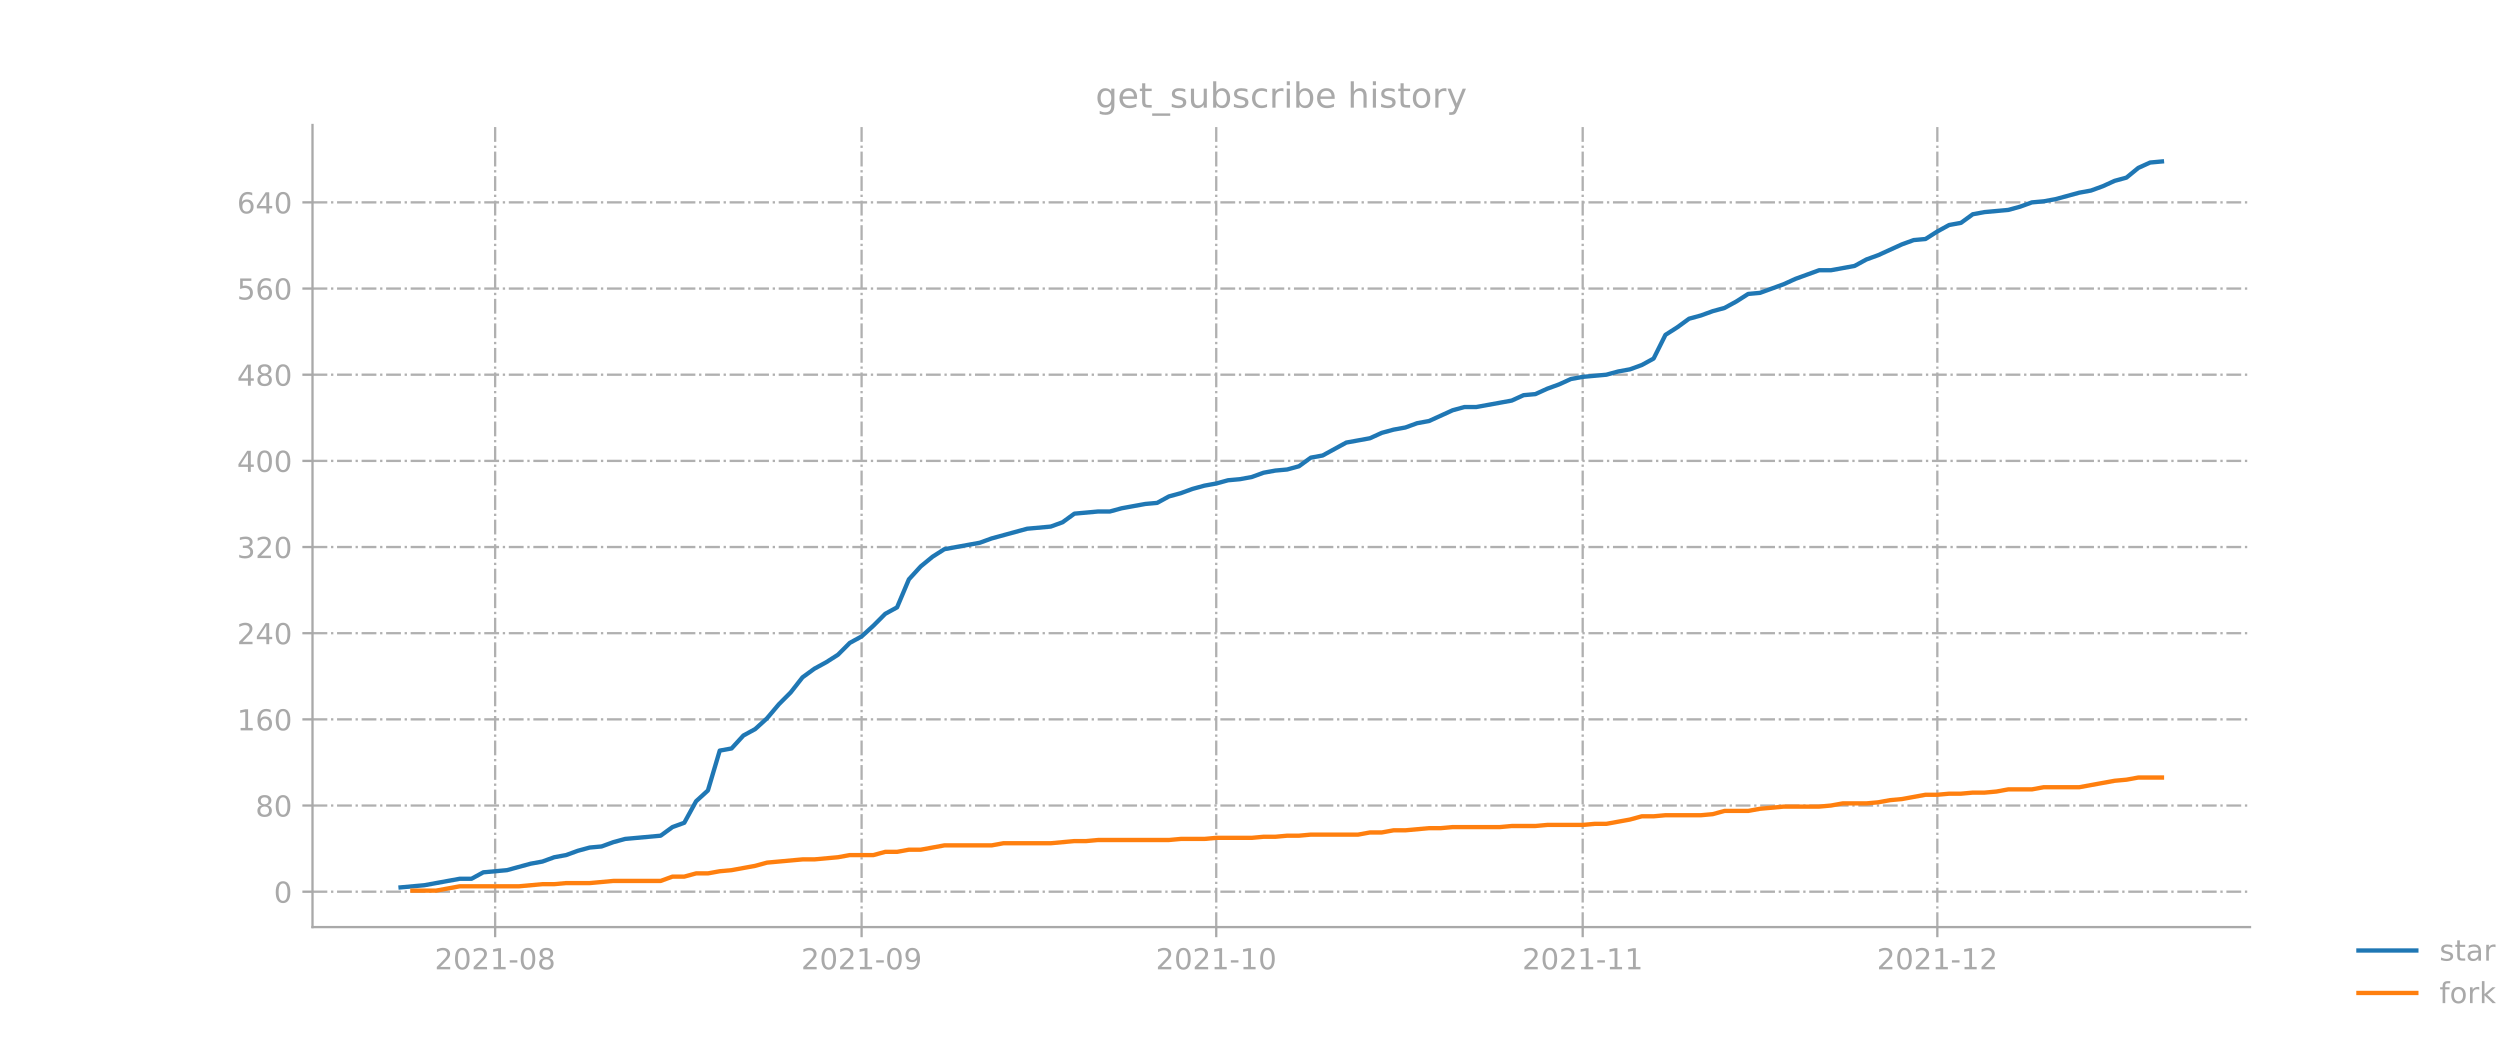
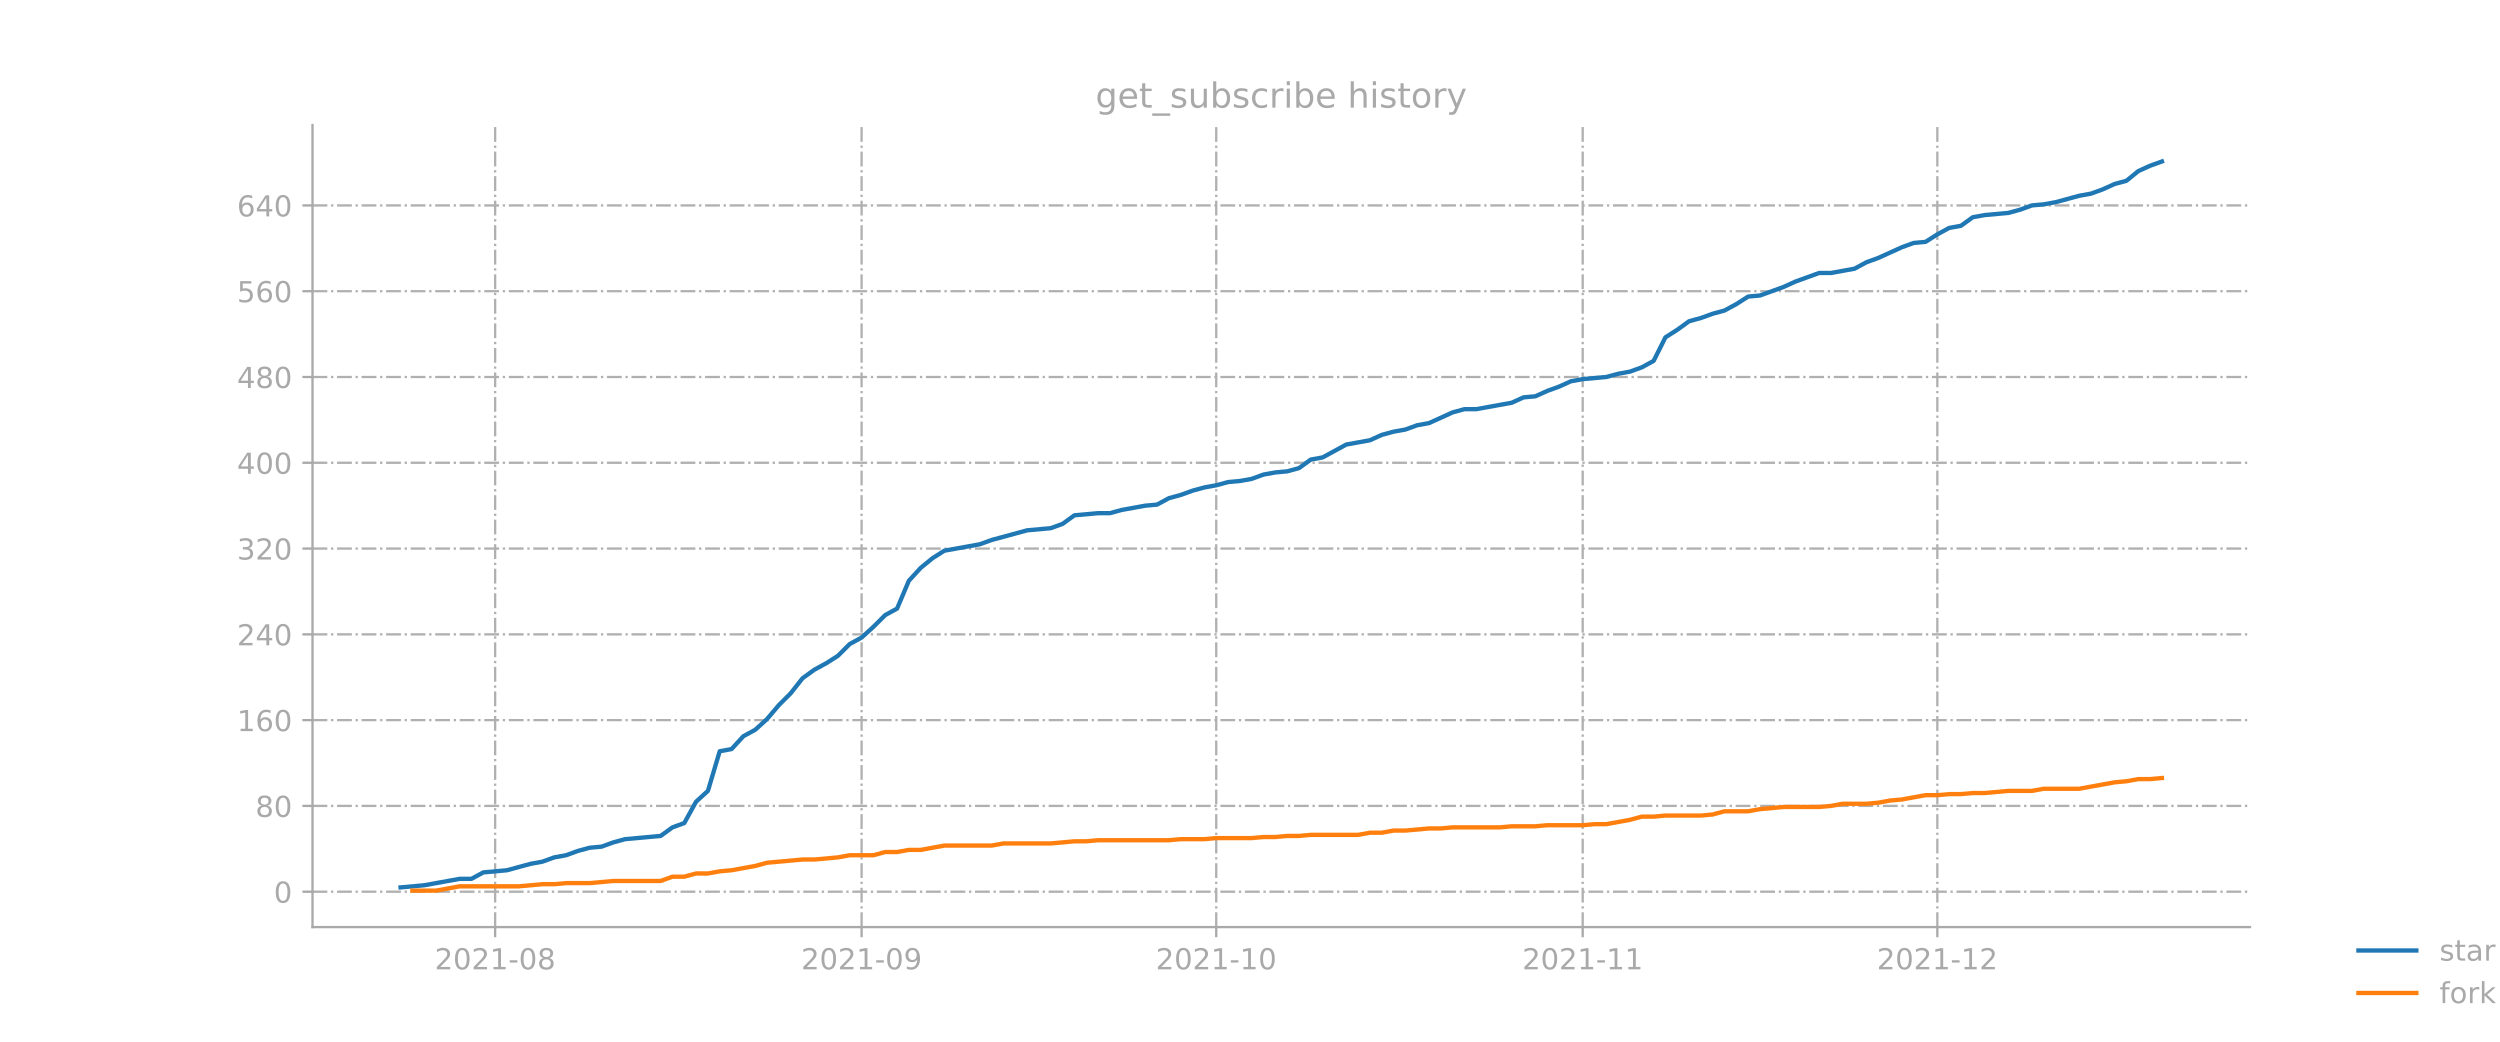
<svg xmlns="http://www.w3.org/2000/svg" xmlns:xlink="http://www.w3.org/1999/xlink" width="864pt" height="360pt" viewBox="0 0 864 360" version="1.1">
  <defs>
    <style type="text/css">*{stroke-linejoin: round; stroke-linecap: butt}</style>
  </defs>
  <g id="figure_1">
    <g id="patch_1">
      <path d="M 0 360  L 864 360  L 864 0  L 0 0  L 0 360  z " style="fill: none; opacity: 0" />
    </g>
    <g id="axes_1">
      <g id="patch_2">
        <path d="M 108 320.4  L 777.6 320.4  L 777.6 43.2  L 108 43.2  L 108 320.4  z " style="fill: none; opacity: 0" />
      </g>
      <g id="matplotlib.axis_1">
        <g id="xtick_1">
          <g id="line2d_1">
-             <path d="M 171.12 320.4  L 171.12 43.2  " clip-path="url(#pc25d5dcc89)" style="fill: none; stroke-dasharray: 5.12,1.28,0.8,1.28; stroke-dashoffset: 0; stroke: #b0b0b0; stroke-width: 0.8" />
+             <path d="M 171.12 320.4  L 171.12 43.2  " clip-path="url(#p8e9747e524)" style="fill: none; stroke-dasharray: 5.12,1.28,0.8,1.28; stroke-dashoffset: 0; stroke: #b0b0b0; stroke-width: 0.8" />
          </g>
          <g id="line2d_2">
            <defs>
-               <path id="m11bb13f410" d="M 0 0  L 0 3.5  " style="stroke: #a9a9a9; stroke-width: 0.8" />
+               <path id="m83cb7a4662" d="M 0 0  L 0 3.5  " style="stroke: #a9a9a9; stroke-width: 0.8" />
            </defs>
            <g>
-               <use xlink:href="#m11bb13f410" x="171.12" y="320.4" style="fill: #a9a9a9; stroke: #a9a9a9; stroke-width: 0.8" />
+               <use xlink:href="#m83cb7a4662" x="171.12" y="320.4" style="fill: #a9a9a9; stroke: #a9a9a9; stroke-width: 0.8" />
            </g>
          </g>
          <g id="text_1">
            <g style="fill: #a9a9a9" transform="translate(150.2283 334.9984)scale(0.1 -0.1)">
              <defs>
                <path id="DejaVuSans-32" d="M 1228 531  L 3431 531  L 3431 0  L 469 0  L 469 531  Q 828 903 1448 1529  Q 2069 2156 2228 2338  Q 2531 2678 2651 2914  Q 2772 3150 2772 3378  Q 2772 3750 2511 3984  Q 2250 4219 1831 4219  Q 1534 4219 1204 4116  Q 875 4013 500 3803  L 500 4441  Q 881 4594 1212 4672  Q 1544 4750 1819 4750  Q 2544 4750 2975 4387  Q 3406 4025 3406 3419  Q 3406 3131 3298 2873  Q 3191 2616 2906 2266  Q 2828 2175 2409 1742  Q 1991 1309 1228 531  z " transform="scale(0.015625)" />
                <path id="DejaVuSans-30" d="M 2034 4250  Q 1547 4250 1301 3770  Q 1056 3291 1056 2328  Q 1056 1369 1301 889  Q 1547 409 2034 409  Q 2525 409 2770 889  Q 3016 1369 3016 2328  Q 3016 3291 2770 3770  Q 2525 4250 2034 4250  z M 2034 4750  Q 2819 4750 3233 4129  Q 3647 3509 3647 2328  Q 3647 1150 3233 529  Q 2819 -91 2034 -91  Q 1250 -91 836 529  Q 422 1150 422 2328  Q 422 3509 836 4129  Q 1250 4750 2034 4750  z " transform="scale(0.015625)" />
                <path id="DejaVuSans-31" d="M 794 531  L 1825 531  L 1825 4091  L 703 3866  L 703 4441  L 1819 4666  L 2450 4666  L 2450 531  L 3481 531  L 3481 0  L 794 0  L 794 531  z " transform="scale(0.015625)" />
                <path id="DejaVuSans-2d" d="M 313 2009  L 1997 2009  L 1997 1497  L 313 1497  L 313 2009  z " transform="scale(0.015625)" />
                <path id="DejaVuSans-38" d="M 2034 2216  Q 1584 2216 1326 1975  Q 1069 1734 1069 1313  Q 1069 891 1326 650  Q 1584 409 2034 409  Q 2484 409 2743 651  Q 3003 894 3003 1313  Q 3003 1734 2745 1975  Q 2488 2216 2034 2216  z M 1403 2484  Q 997 2584 770 2862  Q 544 3141 544 3541  Q 544 4100 942 4425  Q 1341 4750 2034 4750  Q 2731 4750 3128 4425  Q 3525 4100 3525 3541  Q 3525 3141 3298 2862  Q 3072 2584 2669 2484  Q 3125 2378 3379 2068  Q 3634 1759 3634 1313  Q 3634 634 3220 271  Q 2806 -91 2034 -91  Q 1263 -91 848 271  Q 434 634 434 1313  Q 434 1759 690 2068  Q 947 2378 1403 2484  z M 1172 3481  Q 1172 3119 1398 2916  Q 1625 2713 2034 2713  Q 2441 2713 2670 2916  Q 2900 3119 2900 3481  Q 2900 3844 2670 4047  Q 2441 4250 2034 4250  Q 1625 4250 1398 4047  Q 1172 3844 1172 3481  z " transform="scale(0.015625)" />
              </defs>
              <use xlink:href="#DejaVuSans-32" />
              <use xlink:href="#DejaVuSans-30" x="63.623" />
              <use xlink:href="#DejaVuSans-32" x="127.246" />
              <use xlink:href="#DejaVuSans-31" x="190.869" />
              <use xlink:href="#DejaVuSans-2d" x="254.492" />
              <use xlink:href="#DejaVuSans-30" x="290.576" />
              <use xlink:href="#DejaVuSans-38" x="354.199" />
            </g>
          </g>
        </g>
        <g id="xtick_2">
          <g id="line2d_3">
-             <path d="M 297.768 320.4  L 297.768 43.2  " clip-path="url(#pc25d5dcc89)" style="fill: none; stroke-dasharray: 5.12,1.28,0.8,1.28; stroke-dashoffset: 0; stroke: #b0b0b0; stroke-width: 0.8" />
+             <path d="M 297.768 320.4  L 297.768 43.2  " clip-path="url(#p8e9747e524)" style="fill: none; stroke-dasharray: 5.12,1.28,0.8,1.28; stroke-dashoffset: 0; stroke: #b0b0b0; stroke-width: 0.8" />
          </g>
          <g id="line2d_4">
            <g>
-               <use xlink:href="#m11bb13f410" x="297.768" y="320.4" style="fill: #a9a9a9; stroke: #a9a9a9; stroke-width: 0.8" />
+               <use xlink:href="#m83cb7a4662" x="297.768" y="320.4" style="fill: #a9a9a9; stroke: #a9a9a9; stroke-width: 0.8" />
            </g>
          </g>
          <g id="text_2">
            <g style="fill: #a9a9a9" transform="translate(276.8763 334.9984)scale(0.1 -0.1)">
              <defs>
                <path id="DejaVuSans-39" d="M 703 97  L 703 672  Q 941 559 1184 500  Q 1428 441 1663 441  Q 2288 441 2617 861  Q 2947 1281 2994 2138  Q 2813 1869 2534 1725  Q 2256 1581 1919 1581  Q 1219 1581 811 2004  Q 403 2428 403 3163  Q 403 3881 828 4315  Q 1253 4750 1959 4750  Q 2769 4750 3195 4129  Q 3622 3509 3622 2328  Q 3622 1225 3098 567  Q 2575 -91 1691 -91  Q 1453 -91 1209 -44  Q 966 3 703 97  z M 1959 2075  Q 2384 2075 2632 2365  Q 2881 2656 2881 3163  Q 2881 3666 2632 3958  Q 2384 4250 1959 4250  Q 1534 4250 1286 3958  Q 1038 3666 1038 3163  Q 1038 2656 1286 2365  Q 1534 2075 1959 2075  z " transform="scale(0.015625)" />
              </defs>
              <use xlink:href="#DejaVuSans-32" />
              <use xlink:href="#DejaVuSans-30" x="63.623" />
              <use xlink:href="#DejaVuSans-32" x="127.246" />
              <use xlink:href="#DejaVuSans-31" x="190.869" />
              <use xlink:href="#DejaVuSans-2d" x="254.492" />
              <use xlink:href="#DejaVuSans-30" x="290.576" />
              <use xlink:href="#DejaVuSans-39" x="354.199" />
            </g>
          </g>
        </g>
        <g id="xtick_3">
          <g id="line2d_5">
-             <path d="M 420.33 320.4  L 420.33 43.2  " clip-path="url(#pc25d5dcc89)" style="fill: none; stroke-dasharray: 5.12,1.28,0.8,1.28; stroke-dashoffset: 0; stroke: #b0b0b0; stroke-width: 0.8" />
+             <path d="M 420.33 320.4  L 420.33 43.2  " clip-path="url(#p8e9747e524)" style="fill: none; stroke-dasharray: 5.12,1.28,0.8,1.28; stroke-dashoffset: 0; stroke: #b0b0b0; stroke-width: 0.8" />
          </g>
          <g id="line2d_6">
            <g>
-               <use xlink:href="#m11bb13f410" x="420.33" y="320.4" style="fill: #a9a9a9; stroke: #a9a9a9; stroke-width: 0.8" />
+               <use xlink:href="#m83cb7a4662" x="420.33" y="320.4" style="fill: #a9a9a9; stroke: #a9a9a9; stroke-width: 0.8" />
            </g>
          </g>
          <g id="text_3">
            <g style="fill: #a9a9a9" transform="translate(399.4388 334.9984)scale(0.1 -0.1)">
              <use xlink:href="#DejaVuSans-32" />
              <use xlink:href="#DejaVuSans-30" x="63.623" />
              <use xlink:href="#DejaVuSans-32" x="127.246" />
              <use xlink:href="#DejaVuSans-31" x="190.869" />
              <use xlink:href="#DejaVuSans-2d" x="254.492" />
              <use xlink:href="#DejaVuSans-31" x="290.576" />
              <use xlink:href="#DejaVuSans-30" x="354.199" />
            </g>
          </g>
        </g>
        <g id="xtick_4">
          <g id="line2d_7">
-             <path d="M 546.978 320.4  L 546.978 43.2  " clip-path="url(#pc25d5dcc89)" style="fill: none; stroke-dasharray: 5.12,1.28,0.8,1.28; stroke-dashoffset: 0; stroke: #b0b0b0; stroke-width: 0.8" />
+             <path d="M 546.978 320.4  L 546.978 43.2  " clip-path="url(#p8e9747e524)" style="fill: none; stroke-dasharray: 5.12,1.28,0.8,1.28; stroke-dashoffset: 0; stroke: #b0b0b0; stroke-width: 0.8" />
          </g>
          <g id="line2d_8">
            <g>
-               <use xlink:href="#m11bb13f410" x="546.978" y="320.4" style="fill: #a9a9a9; stroke: #a9a9a9; stroke-width: 0.8" />
+               <use xlink:href="#m83cb7a4662" x="546.978" y="320.4" style="fill: #a9a9a9; stroke: #a9a9a9; stroke-width: 0.8" />
            </g>
          </g>
          <g id="text_4">
            <g style="fill: #a9a9a9" transform="translate(526.0868 334.9984)scale(0.1 -0.1)">
              <use xlink:href="#DejaVuSans-32" />
              <use xlink:href="#DejaVuSans-30" x="63.623" />
              <use xlink:href="#DejaVuSans-32" x="127.246" />
              <use xlink:href="#DejaVuSans-31" x="190.869" />
              <use xlink:href="#DejaVuSans-2d" x="254.492" />
              <use xlink:href="#DejaVuSans-31" x="290.576" />
              <use xlink:href="#DejaVuSans-31" x="354.199" />
            </g>
          </g>
        </g>
        <g id="xtick_5">
          <g id="line2d_9">
-             <path d="M 669.541 320.4  L 669.541 43.2  " clip-path="url(#pc25d5dcc89)" style="fill: none; stroke-dasharray: 5.12,1.28,0.8,1.28; stroke-dashoffset: 0; stroke: #b0b0b0; stroke-width: 0.8" />
+             <path d="M 669.541 320.4  L 669.541 43.2  " clip-path="url(#p8e9747e524)" style="fill: none; stroke-dasharray: 5.12,1.28,0.8,1.28; stroke-dashoffset: 0; stroke: #b0b0b0; stroke-width: 0.8" />
          </g>
          <g id="line2d_10">
            <g>
-               <use xlink:href="#m11bb13f410" x="669.541" y="320.4" style="fill: #a9a9a9; stroke: #a9a9a9; stroke-width: 0.8" />
+               <use xlink:href="#m83cb7a4662" x="669.541" y="320.4" style="fill: #a9a9a9; stroke: #a9a9a9; stroke-width: 0.8" />
            </g>
          </g>
          <g id="text_5">
            <g style="fill: #a9a9a9" transform="translate(648.6493 334.9984)scale(0.1 -0.1)">
              <use xlink:href="#DejaVuSans-32" />
              <use xlink:href="#DejaVuSans-30" x="63.623" />
              <use xlink:href="#DejaVuSans-32" x="127.246" />
              <use xlink:href="#DejaVuSans-31" x="190.869" />
              <use xlink:href="#DejaVuSans-2d" x="254.492" />
              <use xlink:href="#DejaVuSans-31" x="290.576" />
              <use xlink:href="#DejaVuSans-32" x="354.199" />
            </g>
          </g>
        </g>
      </g>
      <g id="matplotlib.axis_2">
        <g id="ytick_1">
          <g id="line2d_11">
-             <path d="M 108 308.172  L 777.6 308.172  " clip-path="url(#pc25d5dcc89)" style="fill: none; stroke-dasharray: 5.12,1.28,0.8,1.28; stroke-dashoffset: 0; stroke: #b0b0b0; stroke-width: 0.8" />
+             <path d="M 108 308.171  L 777.6 308.171  " clip-path="url(#p8e9747e524)" style="fill: none; stroke-dasharray: 5.12,1.28,0.8,1.28; stroke-dashoffset: 0; stroke: #b0b0b0; stroke-width: 0.8" />
          </g>
          <g id="line2d_12">
            <defs>
-               <path id="m630cf417c5" d="M 0 0  L -3.5 0  " style="stroke: #a9a9a9; stroke-width: 0.8" />
+               <path id="ma46bc69552" d="M 0 0  L -3.5 0  " style="stroke: #a9a9a9; stroke-width: 0.8" />
            </defs>
            <g>
-               <use xlink:href="#m630cf417c5" x="108" y="308.172" style="fill: #a9a9a9; stroke: #a9a9a9; stroke-width: 0.8" />
+               <use xlink:href="#ma46bc69552" x="108" y="308.171" style="fill: #a9a9a9; stroke: #a9a9a9; stroke-width: 0.8" />
            </g>
          </g>
          <g id="text_6">
-             <g style="fill: #a9a9a9" transform="translate(94.6375 311.9714)scale(0.1 -0.1)">
+             <g style="fill: #a9a9a9" transform="translate(94.6375 311.9698)scale(0.1 -0.1)">
              <use xlink:href="#DejaVuSans-30" />
            </g>
          </g>
        </g>
        <g id="ytick_2">
          <g id="line2d_13">
-             <path d="M 108 278.394  L 777.6 278.394  " clip-path="url(#pc25d5dcc89)" style="fill: none; stroke-dasharray: 5.12,1.28,0.8,1.28; stroke-dashoffset: 0; stroke: #b0b0b0; stroke-width: 0.8" />
+             <path d="M 108 278.524  L 777.6 278.524  " clip-path="url(#p8e9747e524)" style="fill: none; stroke-dasharray: 5.12,1.28,0.8,1.28; stroke-dashoffset: 0; stroke: #b0b0b0; stroke-width: 0.8" />
          </g>
          <g id="line2d_14">
            <g>
-               <use xlink:href="#m630cf417c5" x="108" y="278.394" style="fill: #a9a9a9; stroke: #a9a9a9; stroke-width: 0.8" />
+               <use xlink:href="#ma46bc69552" x="108" y="278.524" style="fill: #a9a9a9; stroke: #a9a9a9; stroke-width: 0.8" />
            </g>
          </g>
          <g id="text_7">
-             <g style="fill: #a9a9a9" transform="translate(88.275 282.193)scale(0.1 -0.1)">
+             <g style="fill: #a9a9a9" transform="translate(88.275 282.3227)scale(0.1 -0.1)">
              <use xlink:href="#DejaVuSans-38" />
              <use xlink:href="#DejaVuSans-30" x="63.623" />
            </g>
          </g>
        </g>
        <g id="ytick_3">
          <g id="line2d_15">
-             <path d="M 108 248.615  L 777.6 248.615  " clip-path="url(#pc25d5dcc89)" style="fill: none; stroke-dasharray: 5.12,1.28,0.8,1.28; stroke-dashoffset: 0; stroke: #b0b0b0; stroke-width: 0.8" />
+             <path d="M 108 248.876  L 777.6 248.876  " clip-path="url(#p8e9747e524)" style="fill: none; stroke-dasharray: 5.12,1.28,0.8,1.28; stroke-dashoffset: 0; stroke: #b0b0b0; stroke-width: 0.8" />
          </g>
          <g id="line2d_16">
            <g>
-               <use xlink:href="#m630cf417c5" x="108" y="248.615" style="fill: #a9a9a9; stroke: #a9a9a9; stroke-width: 0.8" />
+               <use xlink:href="#ma46bc69552" x="108" y="248.876" style="fill: #a9a9a9; stroke: #a9a9a9; stroke-width: 0.8" />
            </g>
          </g>
          <g id="text_8">
-             <g style="fill: #a9a9a9" transform="translate(81.9125 252.4146)scale(0.1 -0.1)">
+             <g style="fill: #a9a9a9" transform="translate(81.9125 252.6757)scale(0.1 -0.1)">
              <defs>
                <path id="DejaVuSans-36" d="M 2113 2584  Q 1688 2584 1439 2293  Q 1191 2003 1191 1497  Q 1191 994 1439 701  Q 1688 409 2113 409  Q 2538 409 2786 701  Q 3034 994 3034 1497  Q 3034 2003 2786 2293  Q 2538 2584 2113 2584  z M 3366 4563  L 3366 3988  Q 3128 4100 2886 4159  Q 2644 4219 2406 4219  Q 1781 4219 1451 3797  Q 1122 3375 1075 2522  Q 1259 2794 1537 2939  Q 1816 3084 2150 3084  Q 2853 3084 3261 2657  Q 3669 2231 3669 1497  Q 3669 778 3244 343  Q 2819 -91 2113 -91  Q 1303 -91 875 529  Q 447 1150 447 2328  Q 447 3434 972 4092  Q 1497 4750 2381 4750  Q 2619 4750 2861 4703  Q 3103 4656 3366 4563  z " transform="scale(0.015625)" />
              </defs>
              <use xlink:href="#DejaVuSans-31" />
              <use xlink:href="#DejaVuSans-36" x="63.623" />
              <use xlink:href="#DejaVuSans-30" x="127.246" />
            </g>
          </g>
        </g>
        <g id="ytick_4">
          <g id="line2d_17">
-             <path d="M 108 218.837  L 777.6 218.837  " clip-path="url(#pc25d5dcc89)" style="fill: none; stroke-dasharray: 5.12,1.28,0.8,1.28; stroke-dashoffset: 0; stroke: #b0b0b0; stroke-width: 0.8" />
+             <path d="M 108 219.229  L 777.6 219.229  " clip-path="url(#p8e9747e524)" style="fill: none; stroke-dasharray: 5.12,1.28,0.8,1.28; stroke-dashoffset: 0; stroke: #b0b0b0; stroke-width: 0.8" />
          </g>
          <g id="line2d_18">
            <g>
-               <use xlink:href="#m630cf417c5" x="108" y="218.837" style="fill: #a9a9a9; stroke: #a9a9a9; stroke-width: 0.8" />
+               <use xlink:href="#ma46bc69552" x="108" y="219.229" style="fill: #a9a9a9; stroke: #a9a9a9; stroke-width: 0.8" />
            </g>
          </g>
          <g id="text_9">
-             <g style="fill: #a9a9a9" transform="translate(81.9125 222.6361)scale(0.1 -0.1)">
+             <g style="fill: #a9a9a9" transform="translate(81.9125 223.0286)scale(0.1 -0.1)">
              <defs>
                <path id="DejaVuSans-34" d="M 2419 4116  L 825 1625  L 2419 1625  L 2419 4116  z M 2253 4666  L 3047 4666  L 3047 1625  L 3713 1625  L 3713 1100  L 3047 1100  L 3047 0  L 2419 0  L 2419 1100  L 313 1100  L 313 1709  L 2253 4666  z " transform="scale(0.015625)" />
              </defs>
              <use xlink:href="#DejaVuSans-32" />
              <use xlink:href="#DejaVuSans-34" x="63.623" />
              <use xlink:href="#DejaVuSans-30" x="127.246" />
            </g>
          </g>
        </g>
        <g id="ytick_5">
          <g id="line2d_19">
-             <path d="M 108 189.058  L 777.6 189.058  " clip-path="url(#pc25d5dcc89)" style="fill: none; stroke-dasharray: 5.12,1.28,0.8,1.28; stroke-dashoffset: 0; stroke: #b0b0b0; stroke-width: 0.8" />
+             <path d="M 108 189.582  L 777.6 189.582  " clip-path="url(#p8e9747e524)" style="fill: none; stroke-dasharray: 5.12,1.28,0.8,1.28; stroke-dashoffset: 0; stroke: #b0b0b0; stroke-width: 0.8" />
          </g>
          <g id="line2d_20">
            <g>
-               <use xlink:href="#m630cf417c5" x="108" y="189.058" style="fill: #a9a9a9; stroke: #a9a9a9; stroke-width: 0.8" />
+               <use xlink:href="#ma46bc69552" x="108" y="189.582" style="fill: #a9a9a9; stroke: #a9a9a9; stroke-width: 0.8" />
            </g>
          </g>
          <g id="text_10">
-             <g style="fill: #a9a9a9" transform="translate(81.9125 192.8577)scale(0.1 -0.1)">
+             <g style="fill: #a9a9a9" transform="translate(81.9125 193.3816)scale(0.1 -0.1)">
              <defs>
                <path id="DejaVuSans-33" d="M 2597 2516  Q 3050 2419 3304 2112  Q 3559 1806 3559 1356  Q 3559 666 3084 287  Q 2609 -91 1734 -91  Q 1441 -91 1130 -33  Q 819 25 488 141  L 488 750  Q 750 597 1062 519  Q 1375 441 1716 441  Q 2309 441 2620 675  Q 2931 909 2931 1356  Q 2931 1769 2642 2001  Q 2353 2234 1838 2234  L 1294 2234  L 1294 2753  L 1863 2753  Q 2328 2753 2575 2939  Q 2822 3125 2822 3475  Q 2822 3834 2567 4026  Q 2313 4219 1838 4219  Q 1578 4219 1281 4162  Q 984 4106 628 3988  L 628 4550  Q 988 4650 1302 4700  Q 1616 4750 1894 4750  Q 2613 4750 3031 4423  Q 3450 4097 3450 3541  Q 3450 3153 3228 2886  Q 3006 2619 2597 2516  z " transform="scale(0.015625)" />
              </defs>
              <use xlink:href="#DejaVuSans-33" />
              <use xlink:href="#DejaVuSans-32" x="63.623" />
              <use xlink:href="#DejaVuSans-30" x="127.246" />
            </g>
          </g>
        </g>
        <g id="ytick_6">
          <g id="line2d_21">
-             <path d="M 108 159.28  L 777.6 159.28  " clip-path="url(#pc25d5dcc89)" style="fill: none; stroke-dasharray: 5.12,1.28,0.8,1.28; stroke-dashoffset: 0; stroke: #b0b0b0; stroke-width: 0.8" />
+             <path d="M 108 159.935  L 777.6 159.935  " clip-path="url(#p8e9747e524)" style="fill: none; stroke-dasharray: 5.12,1.28,0.8,1.28; stroke-dashoffset: 0; stroke: #b0b0b0; stroke-width: 0.8" />
          </g>
          <g id="line2d_22">
            <g>
-               <use xlink:href="#m630cf417c5" x="108" y="159.28" style="fill: #a9a9a9; stroke: #a9a9a9; stroke-width: 0.8" />
+               <use xlink:href="#ma46bc69552" x="108" y="159.935" style="fill: #a9a9a9; stroke: #a9a9a9; stroke-width: 0.8" />
            </g>
          </g>
          <g id="text_11">
-             <g style="fill: #a9a9a9" transform="translate(81.9125 163.0793)scale(0.1 -0.1)">
+             <g style="fill: #a9a9a9" transform="translate(81.9125 163.7345)scale(0.1 -0.1)">
              <use xlink:href="#DejaVuSans-34" />
              <use xlink:href="#DejaVuSans-30" x="63.623" />
              <use xlink:href="#DejaVuSans-30" x="127.246" />
            </g>
          </g>
        </g>
        <g id="ytick_7">
          <g id="line2d_23">
-             <path d="M 108 129.502  L 777.6 129.502  " clip-path="url(#pc25d5dcc89)" style="fill: none; stroke-dasharray: 5.12,1.28,0.8,1.28; stroke-dashoffset: 0; stroke: #b0b0b0; stroke-width: 0.8" />
+             <path d="M 108 130.288  L 777.6 130.288  " clip-path="url(#p8e9747e524)" style="fill: none; stroke-dasharray: 5.12,1.28,0.8,1.28; stroke-dashoffset: 0; stroke: #b0b0b0; stroke-width: 0.8" />
          </g>
          <g id="line2d_24">
            <g>
-               <use xlink:href="#m630cf417c5" x="108" y="129.502" style="fill: #a9a9a9; stroke: #a9a9a9; stroke-width: 0.8" />
+               <use xlink:href="#ma46bc69552" x="108" y="130.288" style="fill: #a9a9a9; stroke: #a9a9a9; stroke-width: 0.8" />
            </g>
          </g>
          <g id="text_12">
-             <g style="fill: #a9a9a9" transform="translate(81.9125 133.3008)scale(0.1 -0.1)">
+             <g style="fill: #a9a9a9" transform="translate(81.9125 134.0875)scale(0.1 -0.1)">
              <use xlink:href="#DejaVuSans-34" />
              <use xlink:href="#DejaVuSans-38" x="63.623" />
              <use xlink:href="#DejaVuSans-30" x="127.246" />
            </g>
          </g>
        </g>
        <g id="ytick_8">
          <g id="line2d_25">
-             <path d="M 108 99.723  L 777.6 99.723  " clip-path="url(#pc25d5dcc89)" style="fill: none; stroke-dasharray: 5.12,1.28,0.8,1.28; stroke-dashoffset: 0; stroke: #b0b0b0; stroke-width: 0.8" />
+             <path d="M 108 100.641  L 777.6 100.641  " clip-path="url(#p8e9747e524)" style="fill: none; stroke-dasharray: 5.12,1.28,0.8,1.28; stroke-dashoffset: 0; stroke: #b0b0b0; stroke-width: 0.8" />
          </g>
          <g id="line2d_26">
            <g>
-               <use xlink:href="#m630cf417c5" x="108" y="99.723" style="fill: #a9a9a9; stroke: #a9a9a9; stroke-width: 0.8" />
+               <use xlink:href="#ma46bc69552" x="108" y="100.641" style="fill: #a9a9a9; stroke: #a9a9a9; stroke-width: 0.8" />
            </g>
          </g>
          <g id="text_13">
-             <g style="fill: #a9a9a9" transform="translate(81.9125 103.5224)scale(0.1 -0.1)">
+             <g style="fill: #a9a9a9" transform="translate(81.9125 104.4404)scale(0.1 -0.1)">
              <defs>
                <path id="DejaVuSans-35" d="M 691 4666  L 3169 4666  L 3169 4134  L 1269 4134  L 1269 2991  Q 1406 3038 1543 3061  Q 1681 3084 1819 3084  Q 2600 3084 3056 2656  Q 3513 2228 3513 1497  Q 3513 744 3044 326  Q 2575 -91 1722 -91  Q 1428 -91 1123 -41  Q 819 9 494 109  L 494 744  Q 775 591 1075 516  Q 1375 441 1709 441  Q 2250 441 2565 725  Q 2881 1009 2881 1497  Q 2881 1984 2565 2268  Q 2250 2553 1709 2553  Q 1456 2553 1204 2497  Q 953 2441 691 2322  L 691 4666  z " transform="scale(0.015625)" />
              </defs>
              <use xlink:href="#DejaVuSans-35" />
              <use xlink:href="#DejaVuSans-36" x="63.623" />
              <use xlink:href="#DejaVuSans-30" x="127.246" />
            </g>
          </g>
        </g>
        <g id="ytick_9">
          <g id="line2d_27">
-             <path d="M 108 69.945  L 777.6 69.945  " clip-path="url(#pc25d5dcc89)" style="fill: none; stroke-dasharray: 5.12,1.28,0.8,1.28; stroke-dashoffset: 0; stroke: #b0b0b0; stroke-width: 0.8" />
+             <path d="M 108 70.994  L 777.6 70.994  " clip-path="url(#p8e9747e524)" style="fill: none; stroke-dasharray: 5.12,1.28,0.8,1.28; stroke-dashoffset: 0; stroke: #b0b0b0; stroke-width: 0.8" />
          </g>
          <g id="line2d_28">
            <g>
-               <use xlink:href="#m630cf417c5" x="108" y="69.945" style="fill: #a9a9a9; stroke: #a9a9a9; stroke-width: 0.8" />
+               <use xlink:href="#ma46bc69552" x="108" y="70.994" style="fill: #a9a9a9; stroke: #a9a9a9; stroke-width: 0.8" />
            </g>
          </g>
          <g id="text_14">
-             <g style="fill: #a9a9a9" transform="translate(81.9125 73.74398)scale(0.1 -0.1)">
+             <g style="fill: #a9a9a9" transform="translate(81.9125 74.79334)scale(0.1 -0.1)">
              <use xlink:href="#DejaVuSans-36" />
              <use xlink:href="#DejaVuSans-34" x="63.623" />
              <use xlink:href="#DejaVuSans-30" x="127.246" />
            </g>
          </g>
        </g>
      </g>
      <g id="line2d_29">
-         <path d="M 138.436 306.683  L 146.607 305.939  L 158.863 303.705  L 162.949 303.705  L 167.034 301.472  L 175.205 300.728  L 183.376 298.494  L 187.461 297.75  L 191.547 296.261  L 195.632 295.516  L 199.718 294.027  L 203.803 292.911  L 207.888 292.539  L 211.974 291.05  L 216.059 289.933  L 228.316 288.816  L 232.401 285.838  L 236.486 284.349  L 240.572 276.905  L 244.657 273.183  L 248.743 259.41  L 252.828 258.666  L 256.913 254.199  L 260.999 251.965  L 265.084 248.243  L 269.17 243.404  L 273.255 239.31  L 277.341 234.098  L 281.426 231.121  L 285.511 228.887  L 289.597 226.282  L 293.682 222.187  L 297.768 219.954  L 301.853 216.231  L 305.938 212.137  L 310.024 209.903  L 314.109 200.225  L 318.195 195.759  L 322.28 192.409  L 326.366 189.803  L 338.622 187.57  L 342.707 186.081  L 354.964 182.731  L 363.134 181.986  L 367.22 180.497  L 371.305 177.519  L 379.476 176.775  L 383.561 176.775  L 387.647 175.658  L 395.818 174.169  L 399.903 173.797  L 403.989 171.564  L 408.074 170.447  L 412.159 168.958  L 416.245 167.841  L 420.33 167.097  L 424.416 165.98  L 428.501 165.608  L 432.586 164.864  L 436.672 163.375  L 440.757 162.63  L 444.843 162.258  L 448.928 161.141  L 453.014 158.163  L 457.099 157.419  L 465.27 152.952  L 473.441 151.463  L 477.526 149.602  L 481.611 148.485  L 485.697 147.741  L 489.782 146.252  L 493.868 145.508  L 502.039 141.785  L 506.124 140.669  L 510.209 140.669  L 522.466 138.435  L 526.551 136.574  L 530.636 136.202  L 534.722 134.341  L 538.807 132.852  L 542.893 130.991  L 546.978 130.246  L 555.149 129.502  L 559.234 128.385  L 563.32 127.64  L 567.405 126.152  L 571.491 123.918  L 575.576 115.729  L 579.662 113.123  L 583.747 110.146  L 587.832 109.029  L 591.918 107.54  L 596.003 106.423  L 600.089 104.19  L 604.174 101.584  L 608.259 101.212  L 616.43 98.234  L 620.516 96.373  L 628.687 93.395  L 632.772 93.395  L 640.943 91.906  L 645.028 89.673  L 649.114 88.184  L 657.284 84.462  L 661.37 82.973  L 665.455 82.601  L 669.541 79.995  L 673.626 77.762  L 677.712 77.017  L 681.797 74.039  L 685.882 73.295  L 694.053 72.55  L 698.139 71.434  L 702.224 69.945  L 706.309 69.573  L 710.395 68.828  L 718.566 66.595  L 722.651 65.85  L 726.737 64.361  L 730.822 62.5  L 734.907 61.383  L 738.993 58.033  L 743.078 56.172  L 747.164 55.8  L 747.164 55.8  " clip-path="url(#pc25d5dcc89)" style="fill: none; stroke: #1f77b4; stroke-width: 1.5; stroke-linecap: square" />
+         <path d="M 138.436 306.688  L 146.607 305.947  L 158.863 303.724  L 162.949 303.724  L 167.034 301.5  L 175.205 300.759  L 183.376 298.535  L 187.461 297.794  L 191.547 296.312  L 195.632 295.571  L 199.718 294.088  L 203.803 292.976  L 207.888 292.606  L 211.974 291.124  L 216.059 290.012  L 228.316 288.9  L 232.401 285.935  L 236.486 284.453  L 240.572 277.041  L 244.657 273.335  L 248.743 259.624  L 252.828 258.882  L 256.913 254.435  L 260.999 252.212  L 265.084 248.506  L 269.17 243.688  L 273.255 239.612  L 277.341 234.424  L 281.426 231.459  L 285.511 229.235  L 289.597 226.641  L 293.682 222.565  L 297.768 220.341  L 301.853 216.635  L 305.938 212.559  L 310.024 210.335  L 314.109 200.7  L 318.195 196.253  L 322.28 192.918  L 326.366 190.324  L 338.622 188.1  L 342.707 186.618  L 354.964 183.282  L 363.134 182.541  L 367.22 181.059  L 371.305 178.094  L 379.476 177.353  L 383.561 177.353  L 387.647 176.241  L 395.818 174.759  L 399.903 174.388  L 403.989 172.165  L 408.074 171.053  L 412.159 169.571  L 416.245 168.459  L 420.33 167.718  L 424.416 166.606  L 428.501 166.235  L 432.586 165.494  L 436.672 164.012  L 440.757 163.271  L 444.843 162.9  L 448.928 161.788  L 453.014 158.824  L 457.099 158.082  L 465.27 153.635  L 473.441 152.153  L 477.526 150.3  L 481.611 149.188  L 485.697 148.447  L 489.782 146.965  L 493.868 146.224  L 502.039 142.518  L 506.124 141.406  L 510.209 141.406  L 522.466 139.182  L 526.551 137.329  L 530.636 136.959  L 534.722 135.106  L 538.807 133.624  L 542.893 131.771  L 546.978 131.029  L 555.149 130.288  L 559.234 129.176  L 563.32 128.435  L 567.405 126.953  L 571.491 124.729  L 575.576 116.576  L 579.662 113.982  L 583.747 111.018  L 587.832 109.906  L 591.918 108.424  L 596.003 107.312  L 600.089 105.088  L 604.174 102.494  L 608.259 102.124  L 616.43 99.159  L 620.516 97.306  L 628.687 94.341  L 632.772 94.341  L 640.943 92.859  L 645.028 90.635  L 649.114 89.153  L 657.284 85.447  L 661.37 83.965  L 665.455 83.594  L 669.541 81  L 673.626 78.776  L 677.712 78.035  L 681.797 75.071  L 685.882 74.329  L 694.053 73.588  L 698.139 72.476  L 702.224 70.994  L 706.309 70.624  L 710.395 69.882  L 718.566 67.659  L 722.651 66.918  L 726.737 65.435  L 730.822 63.582  L 734.907 62.471  L 738.993 59.135  L 743.078 57.282  L 747.164 55.8  L 747.164 55.8  " clip-path="url(#p8e9747e524)" style="fill: none; stroke: #1f77b4; stroke-width: 1.5; stroke-linecap: square" />
      </g>
      <g id="line2d_30">
-         <path d="M 142.522 307.8  L 150.693 307.8  L 158.863 306.311  L 179.291 306.311  L 187.461 305.567  L 191.547 305.567  L 195.632 305.194  L 203.803 305.194  L 211.974 304.45  L 228.316 304.45  L 232.401 302.961  L 236.486 302.961  L 240.572 301.844  L 244.657 301.844  L 248.743 301.1  L 252.828 300.728  L 260.999 299.239  L 265.084 298.122  L 277.341 297.005  L 281.426 297.005  L 289.597 296.261  L 293.682 295.516  L 301.853 295.516  L 305.938 294.4  L 310.024 294.4  L 314.109 293.655  L 318.195 293.655  L 326.366 292.166  L 342.707 292.166  L 346.793 291.422  L 363.134 291.422  L 371.305 290.677  L 375.391 290.677  L 379.476 290.305  L 403.989 290.305  L 408.074 289.933  L 416.245 289.933  L 420.33 289.561  L 432.586 289.561  L 436.672 289.188  L 440.757 289.188  L 444.843 288.816  L 448.928 288.816  L 453.014 288.444  L 469.355 288.444  L 473.441 287.7  L 477.526 287.7  L 481.611 286.955  L 485.697 286.955  L 493.868 286.211  L 497.953 286.211  L 502.039 285.838  L 518.38 285.838  L 522.466 285.466  L 530.636 285.466  L 534.722 285.094  L 546.978 285.094  L 551.064 284.722  L 555.149 284.722  L 563.32 283.233  L 567.405 282.116  L 571.491 282.116  L 575.576 281.744  L 587.832 281.744  L 591.918 281.372  L 596.003 280.255  L 604.174 280.255  L 608.259 279.51  L 616.43 278.766  L 628.687 278.766  L 632.772 278.394  L 636.857 277.649  L 645.028 277.649  L 649.114 277.277  L 653.199 276.533  L 657.284 276.16  L 665.455 274.671  L 669.541 274.671  L 673.626 274.299  L 677.712 274.299  L 681.797 273.927  L 685.882 273.927  L 689.968 273.555  L 694.053 272.81  L 702.224 272.81  L 706.309 272.066  L 718.566 272.066  L 730.822 269.832  L 734.907 269.46  L 738.993 268.716  L 747.164 268.716  L 747.164 268.716  " clip-path="url(#pc25d5dcc89)" style="fill: none; stroke: #ff7f0e; stroke-width: 1.5; stroke-linecap: square" />
+         <path d="M 142.522 307.8  L 150.693 307.8  L 158.863 306.318  L 179.291 306.318  L 187.461 305.576  L 191.547 305.576  L 195.632 305.206  L 203.803 305.206  L 211.974 304.465  L 228.316 304.465  L 232.401 302.982  L 236.486 302.982  L 240.572 301.871  L 244.657 301.871  L 248.743 301.129  L 252.828 300.759  L 260.999 299.276  L 265.084 298.165  L 277.341 297.053  L 281.426 297.053  L 289.597 296.312  L 293.682 295.571  L 301.853 295.571  L 305.938 294.459  L 310.024 294.459  L 314.109 293.718  L 318.195 293.718  L 326.366 292.235  L 342.707 292.235  L 346.793 291.494  L 363.134 291.494  L 371.305 290.753  L 375.391 290.753  L 379.476 290.382  L 403.989 290.382  L 408.074 290.012  L 416.245 290.012  L 420.33 289.641  L 432.586 289.641  L 436.672 289.271  L 440.757 289.271  L 444.843 288.9  L 448.928 288.9  L 453.014 288.529  L 469.355 288.529  L 473.441 287.788  L 477.526 287.788  L 481.611 287.047  L 485.697 287.047  L 493.868 286.306  L 497.953 286.306  L 502.039 285.935  L 518.38 285.935  L 522.466 285.565  L 530.636 285.565  L 534.722 285.194  L 546.978 285.194  L 551.064 284.824  L 555.149 284.824  L 563.32 283.341  L 567.405 282.229  L 571.491 282.229  L 575.576 281.859  L 587.832 281.859  L 591.918 281.488  L 596.003 280.376  L 604.174 280.376  L 608.259 279.635  L 616.43 278.894  L 628.687 278.894  L 632.772 278.524  L 636.857 277.782  L 645.028 277.782  L 649.114 277.412  L 653.199 276.671  L 657.284 276.3  L 665.455 274.818  L 669.541 274.818  L 673.626 274.447  L 677.712 274.447  L 681.797 274.076  L 685.882 274.076  L 694.053 273.335  L 702.224 273.335  L 706.309 272.594  L 718.566 272.594  L 730.822 270.371  L 734.907 270  L 738.993 269.259  L 743.078 269.259  L 747.164 268.888  L 747.164 268.888  " clip-path="url(#p8e9747e524)" style="fill: none; stroke: #ff7f0e; stroke-width: 1.5; stroke-linecap: square" />
      </g>
      <g id="patch_3">
        <path d="M 108 320.4  L 108 43.2  " style="fill: none; stroke: #a9a9a9; stroke-width: 0.8; stroke-linejoin: miter; stroke-linecap: square" />
      </g>
      <g id="patch_4">
        <path d="M 777.6 320.4  L 777.6 43.2  " style="fill: none" />
      </g>
      <g id="patch_5">
        <path d="M 108 320.4  L 777.6 320.4  " style="fill: none; stroke: #a9a9a9; stroke-width: 0.8; stroke-linejoin: miter; stroke-linecap: square" />
      </g>
      <g id="patch_6">
        <path d="M 108 43.2  L 777.6 43.2  " style="fill: none" />
      </g>
      <g id="text_15">
        <g style="fill: #a9a9a9" transform="translate(378.6075 37.2)scale(0.12 -0.12)">
          <defs>
            <path id="DejaVuSans-67" d="M 2906 1791  Q 2906 2416 2648 2759  Q 2391 3103 1925 3103  Q 1463 3103 1205 2759  Q 947 2416 947 1791  Q 947 1169 1205 825  Q 1463 481 1925 481  Q 2391 481 2648 825  Q 2906 1169 2906 1791  z M 3481 434  Q 3481 -459 3084 -895  Q 2688 -1331 1869 -1331  Q 1566 -1331 1297 -1286  Q 1028 -1241 775 -1147  L 775 -588  Q 1028 -725 1275 -790  Q 1522 -856 1778 -856  Q 2344 -856 2625 -561  Q 2906 -266 2906 331  L 2906 616  Q 2728 306 2450 153  Q 2172 0 1784 0  Q 1141 0 747 490  Q 353 981 353 1791  Q 353 2603 747 3093  Q 1141 3584 1784 3584  Q 2172 3584 2450 3431  Q 2728 3278 2906 2969  L 2906 3500  L 3481 3500  L 3481 434  z " transform="scale(0.015625)" />
            <path id="DejaVuSans-65" d="M 3597 1894  L 3597 1613  L 953 1613  Q 991 1019 1311 708  Q 1631 397 2203 397  Q 2534 397 2845 478  Q 3156 559 3463 722  L 3463 178  Q 3153 47 2828 -22  Q 2503 -91 2169 -91  Q 1331 -91 842 396  Q 353 884 353 1716  Q 353 2575 817 3079  Q 1281 3584 2069 3584  Q 2775 3584 3186 3129  Q 3597 2675 3597 1894  z M 3022 2063  Q 3016 2534 2758 2815  Q 2500 3097 2075 3097  Q 1594 3097 1305 2825  Q 1016 2553 972 2059  L 3022 2063  z " transform="scale(0.015625)" />
            <path id="DejaVuSans-74" d="M 1172 4494  L 1172 3500  L 2356 3500  L 2356 3053  L 1172 3053  L 1172 1153  Q 1172 725 1289 603  Q 1406 481 1766 481  L 2356 481  L 2356 0  L 1766 0  Q 1100 0 847 248  Q 594 497 594 1153  L 594 3053  L 172 3053  L 172 3500  L 594 3500  L 594 4494  L 1172 4494  z " transform="scale(0.015625)" />
            <path id="DejaVuSans-5f" d="M 3263 -1063  L 3263 -1509  L -63 -1509  L -63 -1063  L 3263 -1063  z " transform="scale(0.015625)" />
            <path id="DejaVuSans-73" d="M 2834 3397  L 2834 2853  Q 2591 2978 2328 3040  Q 2066 3103 1784 3103  Q 1356 3103 1142 2972  Q 928 2841 928 2578  Q 928 2378 1081 2264  Q 1234 2150 1697 2047  L 1894 2003  Q 2506 1872 2764 1633  Q 3022 1394 3022 966  Q 3022 478 2636 193  Q 2250 -91 1575 -91  Q 1294 -91 989 -36  Q 684 19 347 128  L 347 722  Q 666 556 975 473  Q 1284 391 1588 391  Q 1994 391 2212 530  Q 2431 669 2431 922  Q 2431 1156 2273 1281  Q 2116 1406 1581 1522  L 1381 1569  Q 847 1681 609 1914  Q 372 2147 372 2553  Q 372 3047 722 3315  Q 1072 3584 1716 3584  Q 2034 3584 2315 3537  Q 2597 3491 2834 3397  z " transform="scale(0.015625)" />
            <path id="DejaVuSans-75" d="M 544 1381  L 544 3500  L 1119 3500  L 1119 1403  Q 1119 906 1312 657  Q 1506 409 1894 409  Q 2359 409 2629 706  Q 2900 1003 2900 1516  L 2900 3500  L 3475 3500  L 3475 0  L 2900 0  L 2900 538  Q 2691 219 2414 64  Q 2138 -91 1772 -91  Q 1169 -91 856 284  Q 544 659 544 1381  z M 1991 3584  L 1991 3584  z " transform="scale(0.015625)" />
            <path id="DejaVuSans-62" d="M 3116 1747  Q 3116 2381 2855 2742  Q 2594 3103 2138 3103  Q 1681 3103 1420 2742  Q 1159 2381 1159 1747  Q 1159 1113 1420 752  Q 1681 391 2138 391  Q 2594 391 2855 752  Q 3116 1113 3116 1747  z M 1159 2969  Q 1341 3281 1617 3432  Q 1894 3584 2278 3584  Q 2916 3584 3314 3078  Q 3713 2572 3713 1747  Q 3713 922 3314 415  Q 2916 -91 2278 -91  Q 1894 -91 1617 61  Q 1341 213 1159 525  L 1159 0  L 581 0  L 581 4863  L 1159 4863  L 1159 2969  z " transform="scale(0.015625)" />
            <path id="DejaVuSans-63" d="M 3122 3366  L 3122 2828  Q 2878 2963 2633 3030  Q 2388 3097 2138 3097  Q 1578 3097 1268 2742  Q 959 2388 959 1747  Q 959 1106 1268 751  Q 1578 397 2138 397  Q 2388 397 2633 464  Q 2878 531 3122 666  L 3122 134  Q 2881 22 2623 -34  Q 2366 -91 2075 -91  Q 1284 -91 818 406  Q 353 903 353 1747  Q 353 2603 823 3093  Q 1294 3584 2113 3584  Q 2378 3584 2631 3529  Q 2884 3475 3122 3366  z " transform="scale(0.015625)" />
            <path id="DejaVuSans-72" d="M 2631 2963  Q 2534 3019 2420 3045  Q 2306 3072 2169 3072  Q 1681 3072 1420 2755  Q 1159 2438 1159 1844  L 1159 0  L 581 0  L 581 3500  L 1159 3500  L 1159 2956  Q 1341 3275 1631 3429  Q 1922 3584 2338 3584  Q 2397 3584 2469 3576  Q 2541 3569 2628 3553  L 2631 2963  z " transform="scale(0.015625)" />
            <path id="DejaVuSans-69" d="M 603 3500  L 1178 3500  L 1178 0  L 603 0  L 603 3500  z M 603 4863  L 1178 4863  L 1178 4134  L 603 4134  L 603 4863  z " transform="scale(0.015625)" />
            <path id="DejaVuSans-20" transform="scale(0.015625)" />
            <path id="DejaVuSans-68" d="M 3513 2113  L 3513 0  L 2938 0  L 2938 2094  Q 2938 2591 2744 2837  Q 2550 3084 2163 3084  Q 1697 3084 1428 2787  Q 1159 2491 1159 1978  L 1159 0  L 581 0  L 581 4863  L 1159 4863  L 1159 2956  Q 1366 3272 1645 3428  Q 1925 3584 2291 3584  Q 2894 3584 3203 3211  Q 3513 2838 3513 2113  z " transform="scale(0.015625)" />
            <path id="DejaVuSans-6f" d="M 1959 3097  Q 1497 3097 1228 2736  Q 959 2375 959 1747  Q 959 1119 1226 758  Q 1494 397 1959 397  Q 2419 397 2687 759  Q 2956 1122 2956 1747  Q 2956 2369 2687 2733  Q 2419 3097 1959 3097  z M 1959 3584  Q 2709 3584 3137 3096  Q 3566 2609 3566 1747  Q 3566 888 3137 398  Q 2709 -91 1959 -91  Q 1206 -91 779 398  Q 353 888 353 1747  Q 353 2609 779 3096  Q 1206 3584 1959 3584  z " transform="scale(0.015625)" />
            <path id="DejaVuSans-79" d="M 2059 -325  Q 1816 -950 1584 -1140  Q 1353 -1331 966 -1331  L 506 -1331  L 506 -850  L 844 -850  Q 1081 -850 1212 -737  Q 1344 -625 1503 -206  L 1606 56  L 191 3500  L 800 3500  L 1894 763  L 2988 3500  L 3597 3500  L 2059 -325  z " transform="scale(0.015625)" />
          </defs>
          <use xlink:href="#DejaVuSans-67" />
          <use xlink:href="#DejaVuSans-65" x="63.477" />
          <use xlink:href="#DejaVuSans-74" x="125" />
          <use xlink:href="#DejaVuSans-5f" x="164.209" />
          <use xlink:href="#DejaVuSans-73" x="214.209" />
          <use xlink:href="#DejaVuSans-75" x="266.309" />
          <use xlink:href="#DejaVuSans-62" x="329.688" />
          <use xlink:href="#DejaVuSans-73" x="393.164" />
          <use xlink:href="#DejaVuSans-63" x="445.264" />
          <use xlink:href="#DejaVuSans-72" x="500.244" />
          <use xlink:href="#DejaVuSans-69" x="541.357" />
          <use xlink:href="#DejaVuSans-62" x="569.141" />
          <use xlink:href="#DejaVuSans-65" x="632.617" />
          <use xlink:href="#DejaVuSans-20" x="694.141" />
          <use xlink:href="#DejaVuSans-68" x="725.928" />
          <use xlink:href="#DejaVuSans-69" x="789.307" />
          <use xlink:href="#DejaVuSans-73" x="817.09" />
          <use xlink:href="#DejaVuSans-74" x="869.189" />
          <use xlink:href="#DejaVuSans-6f" x="908.398" />
          <use xlink:href="#DejaVuSans-72" x="969.58" />
          <use xlink:href="#DejaVuSans-79" x="1010.693" />
        </g>
      </g>
      <g id="legend_1">
        <g id="line2d_31">
          <path d="M 815.08 328.498  L 825.08 328.498  L 835.08 328.498  " style="fill: none; stroke: #1f77b4; stroke-width: 1.5; stroke-linecap: square" />
        </g>
        <g id="text_16">
          <g style="fill: #a9a9a9" transform="translate(843.08 331.9984)scale(0.1 -0.1)">
            <defs>
              <path id="DejaVuSans-61" d="M 2194 1759  Q 1497 1759 1228 1600  Q 959 1441 959 1056  Q 959 750 1161 570  Q 1363 391 1709 391  Q 2188 391 2477 730  Q 2766 1069 2766 1631  L 2766 1759  L 2194 1759  z M 3341 1997  L 3341 0  L 2766 0  L 2766 531  Q 2569 213 2275 61  Q 1981 -91 1556 -91  Q 1019 -91 701 211  Q 384 513 384 1019  Q 384 1609 779 1909  Q 1175 2209 1959 2209  L 2766 2209  L 2766 2266  Q 2766 2663 2505 2880  Q 2244 3097 1772 3097  Q 1472 3097 1187 3025  Q 903 2953 641 2809  L 641 3341  Q 956 3463 1253 3523  Q 1550 3584 1831 3584  Q 2591 3584 2966 3190  Q 3341 2797 3341 1997  z " transform="scale(0.015625)" />
            </defs>
            <use xlink:href="#DejaVuSans-73" />
            <use xlink:href="#DejaVuSans-74" x="52.1" />
            <use xlink:href="#DejaVuSans-61" x="91.309" />
            <use xlink:href="#DejaVuSans-72" x="152.588" />
          </g>
        </g>
        <g id="line2d_32">
          <path d="M 815.08 343.177  L 825.08 343.177  L 835.08 343.177  " style="fill: none; stroke: #ff7f0e; stroke-width: 1.5; stroke-linecap: square" />
        </g>
        <g id="text_17">
          <g style="fill: #a9a9a9" transform="translate(843.08 346.6766)scale(0.1 -0.1)">
            <defs>
              <path id="DejaVuSans-66" d="M 2375 4863  L 2375 4384  L 1825 4384  Q 1516 4384 1395 4259  Q 1275 4134 1275 3809  L 1275 3500  L 2222 3500  L 2222 3053  L 1275 3053  L 1275 0  L 697 0  L 697 3053  L 147 3053  L 147 3500  L 697 3500  L 697 3744  Q 697 4328 969 4595  Q 1241 4863 1831 4863  L 2375 4863  z " transform="scale(0.015625)" />
              <path id="DejaVuSans-6b" d="M 581 4863  L 1159 4863  L 1159 1991  L 2875 3500  L 3609 3500  L 1753 1863  L 3688 0  L 2938 0  L 1159 1709  L 1159 0  L 581 0  L 581 4863  z " transform="scale(0.015625)" />
            </defs>
            <use xlink:href="#DejaVuSans-66" />
            <use xlink:href="#DejaVuSans-6f" x="35.205" />
            <use xlink:href="#DejaVuSans-72" x="96.387" />
            <use xlink:href="#DejaVuSans-6b" x="137.5" />
          </g>
        </g>
      </g>
    </g>
  </g>
  <defs>
-     <clipPath id="pc25d5dcc89">
+     <clipPath id="p8e9747e524">
      <rect x="108" y="43.2" width="669.6" height="277.2" />
    </clipPath>
  </defs>
</svg>
